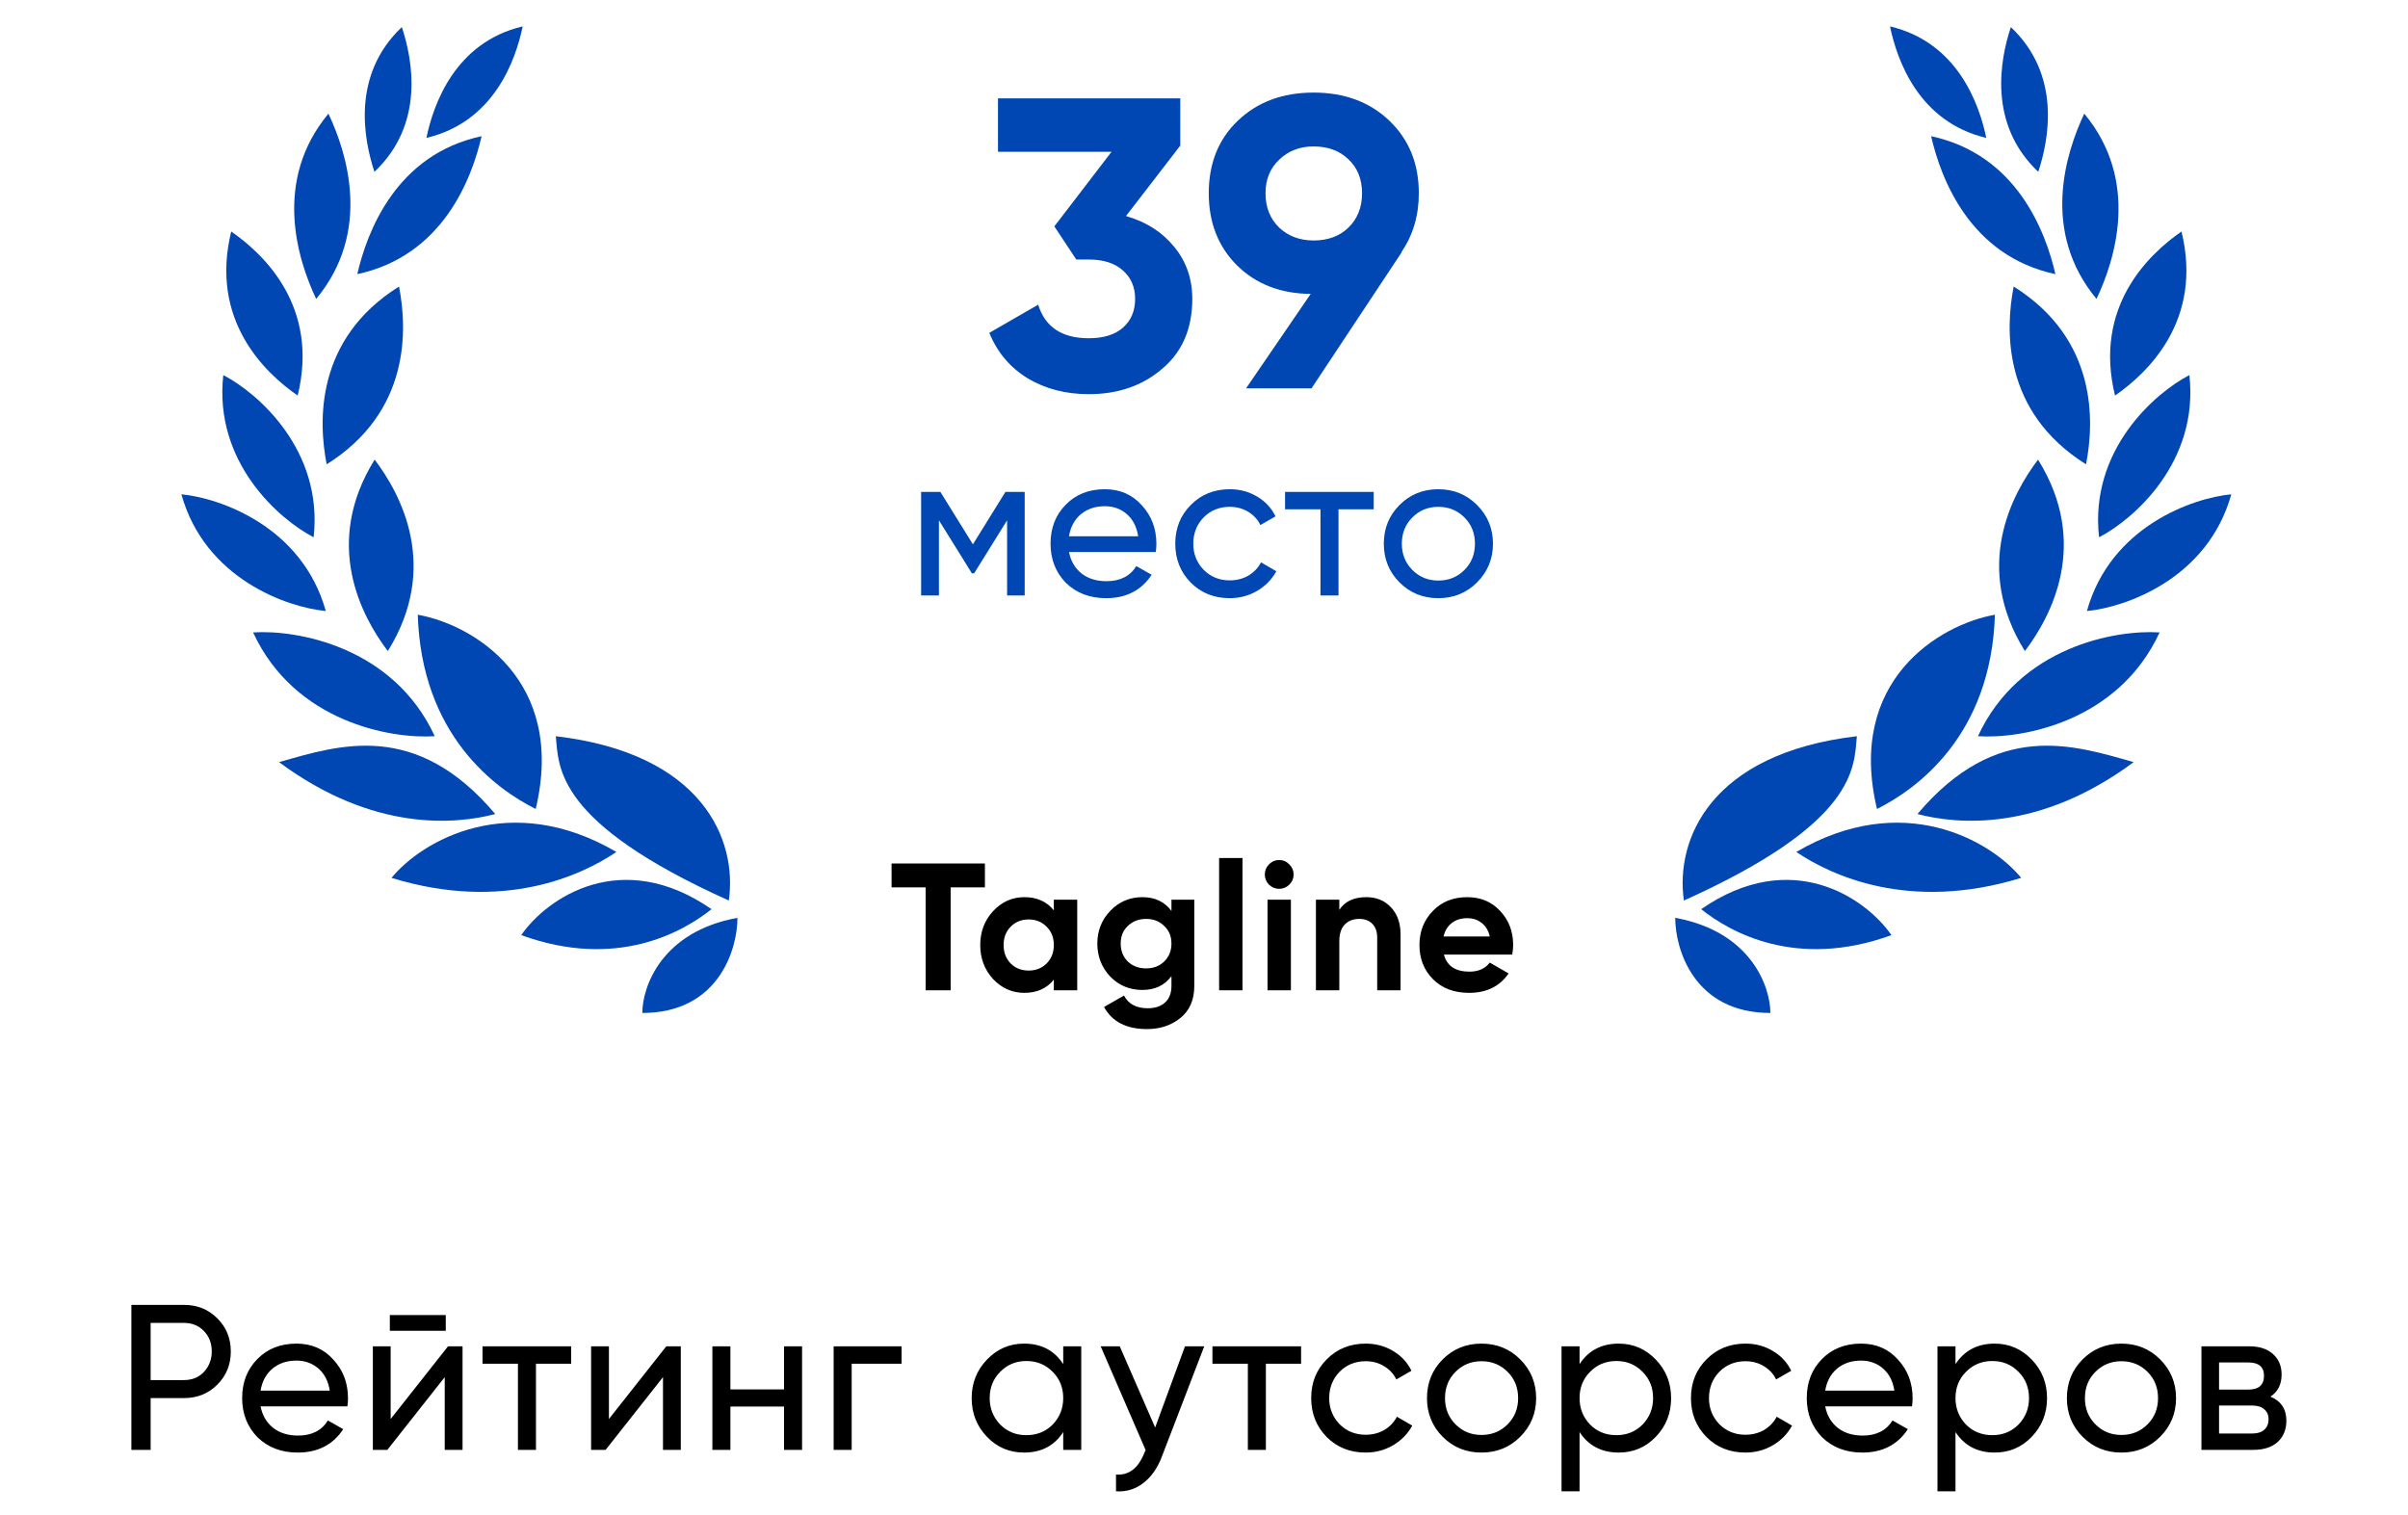
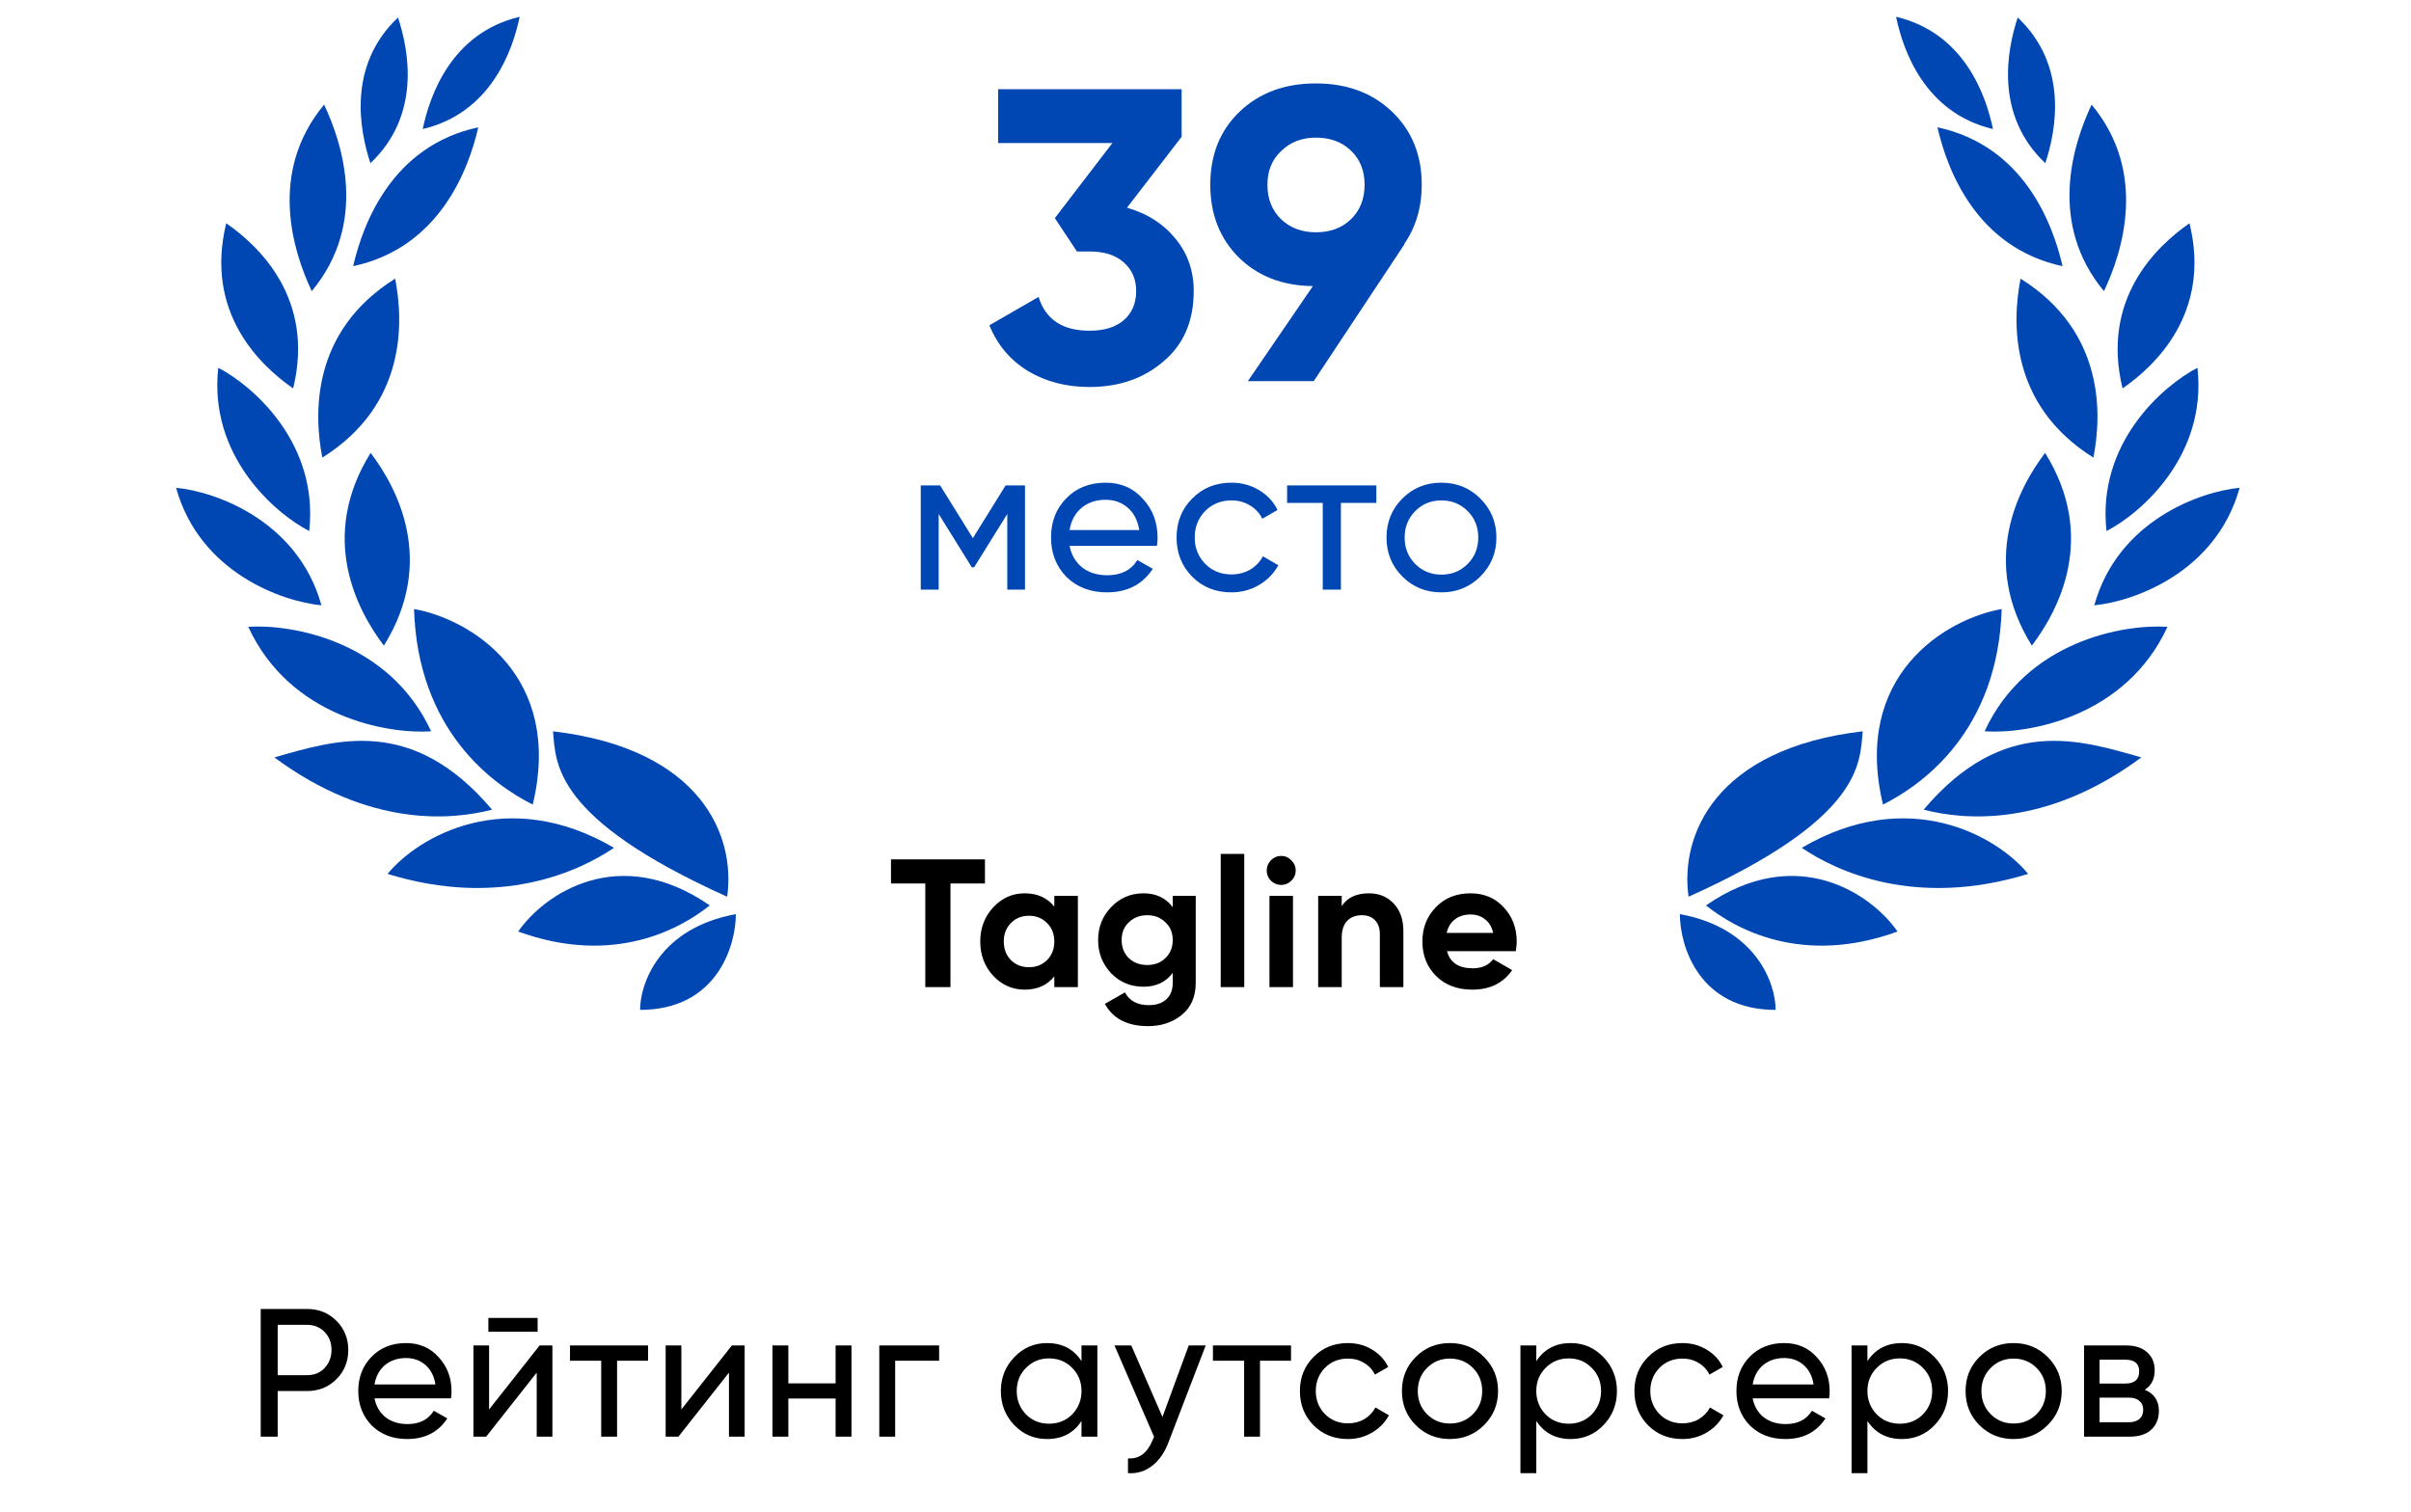
- <svg xmlns="http://www.w3.org/2000/svg" width="186" height="117" viewBox="0 0 186 117" fill="none">
-   <path d="M56.296 69.565C56.964 64.888 54.292 58.207 42.934 56.871C43.157 59.32 42.934 63.552 56.296 69.565Z" fill="#0047B3" />
-   <path d="M56.963 70.901C56.963 73.351 55.494 78.25 49.614 78.25C49.614 76.246 51.084 71.97 56.963 70.901Z" fill="#0047B3" />
-   <path d="M54.96 70.232C52.733 72.014 47.61 74.909 40.261 72.237C42.266 69.342 48.011 65.422 54.96 70.232Z" fill="#0047B3" />
-   <path d="M47.611 65.812C44.979 67.591 38.926 70.484 30.24 67.814C32.609 64.922 39.399 61.006 47.611 65.812Z" fill="#0047B3" />
-   <path d="M38.257 62.883C35.183 63.685 28.856 64.283 21.554 58.874C26.231 57.539 32.114 55.618 38.257 62.883Z" fill="#0047B3" />
-   <path d="M19.55 48.854C22.891 48.631 30.374 49.922 33.581 56.871C30.24 57.094 22.757 55.802 19.55 48.854Z" fill="#0047B3" />
-   <path d="M28.939 35.504C30.962 38.172 33.997 43.797 29.956 50.295C27.933 47.627 24.898 42.003 28.939 35.504Z" fill="#0047B3" />
-   <path d="M30.821 22.134C31.465 25.419 31.719 31.805 25.233 35.867C24.589 32.581 24.335 26.195 30.821 22.134Z" fill="#0047B3" />
-   <path d="M17.859 17.883C20.398 19.642 24.672 23.701 22.994 30.557C20.455 28.799 16.181 24.739 17.859 17.883Z" fill="#0047B3" />
-   <path d="M25.369 8.779C26.798 11.804 28.743 17.886 24.422 23.092C22.993 20.067 21.048 13.986 25.369 8.779Z" fill="#0047B3" />
-   <path d="M37.2 10.52C36.451 13.78 34.214 19.761 27.598 21.176C28.348 17.915 30.584 11.935 37.2 10.52Z" fill="#0047B3" />
-   <path d="M31.039 2.093C31.875 4.612 32.824 9.587 28.923 13.274C28.087 10.755 27.138 5.779 31.039 2.093Z" fill="#0047B3" />
-   <path d="M40.374 2.039C39.834 4.638 38.161 9.419 32.937 10.653C33.477 8.054 35.15 3.273 40.374 2.039Z" fill="#0047B3" />
-   <path d="M14.011 38.184C16.97 38.463 23.342 40.658 25.164 47.201C22.206 46.921 15.834 44.727 14.011 38.184Z" fill="#0047B3" />
-   <path d="M17.248 28.975C19.888 30.338 24.98 34.754 24.227 41.504C21.587 40.14 16.495 35.725 17.248 28.975Z" fill="#0047B3" />
-   <path d="M41.379 62.492C38.284 60.946 32.56 56.798 32.269 47.487C36.554 48.243 43.754 52.565 41.379 62.492Z" fill="#0047B3" />
-   <path d="M68.867 66.7H76.077V68.548H73.431V76.5H71.499V68.548H68.867V66.7ZM81.4 70.326V69.5H83.207V76.5H81.4V75.674C80.859 76.355 80.099 76.696 79.118 76.696C78.185 76.696 77.382 76.341 76.71 75.632C76.048 74.913 75.716 74.036 75.716 73C75.716 71.973 76.048 71.101 76.71 70.382C77.382 69.663 78.185 69.304 79.118 69.304C80.099 69.304 80.859 69.645 81.4 70.326ZM78.069 74.428C78.433 74.792 78.894 74.974 79.454 74.974C80.014 74.974 80.477 74.792 80.841 74.428C81.214 74.055 81.4 73.579 81.4 73C81.4 72.421 81.214 71.95 80.841 71.586C80.477 71.213 80.014 71.026 79.454 71.026C78.894 71.026 78.433 71.213 78.069 71.586C77.704 71.95 77.522 72.421 77.522 73C77.522 73.579 77.704 74.055 78.069 74.428ZM90.486 70.368V69.5H92.25V76.164C92.25 77.237 91.891 78.063 91.172 78.642C90.463 79.211 89.604 79.496 88.596 79.496C87.01 79.496 85.903 78.927 85.278 77.788L86.818 76.906C87.163 77.559 87.775 77.886 88.652 77.886C89.222 77.886 89.669 77.737 89.996 77.438C90.323 77.139 90.486 76.715 90.486 76.164V75.408C89.954 76.117 89.207 76.472 88.246 76.472C87.257 76.472 86.426 76.127 85.754 75.436C85.091 74.727 84.76 73.877 84.76 72.888C84.76 71.899 85.096 71.054 85.768 70.354C86.44 69.654 87.266 69.304 88.246 69.304C89.207 69.304 89.954 69.659 90.486 70.368ZM89.926 74.274C90.299 73.91 90.486 73.448 90.486 72.888C90.486 72.328 90.299 71.875 89.926 71.53C89.562 71.166 89.096 70.984 88.526 70.984C87.966 70.984 87.495 71.166 87.112 71.53C86.748 71.875 86.566 72.328 86.566 72.888C86.566 73.448 86.748 73.91 87.112 74.274C87.486 74.629 87.957 74.806 88.526 74.806C89.096 74.806 89.562 74.629 89.926 74.274ZM95.974 76.5H94.168V66.28H95.974V76.5ZM98.803 68.66C98.504 68.66 98.243 68.553 98.019 68.338C97.804 68.114 97.697 67.853 97.697 67.554C97.697 67.255 97.804 66.994 98.019 66.77C98.243 66.546 98.504 66.434 98.803 66.434C99.111 66.434 99.372 66.546 99.587 66.77C99.811 66.994 99.923 67.255 99.923 67.554C99.923 67.853 99.811 68.114 99.587 68.338C99.372 68.553 99.111 68.66 98.803 68.66ZM99.713 76.5H97.907V69.5H99.713V76.5ZM105.538 69.304C106.312 69.304 106.942 69.561 107.428 70.074C107.932 70.597 108.184 71.306 108.184 72.202V76.5H106.378V72.426C106.378 71.969 106.252 71.614 106 71.362C105.757 71.11 105.421 70.984 104.992 70.984C104.516 70.984 104.138 71.133 103.858 71.432C103.587 71.721 103.452 72.151 103.452 72.72V76.5H101.646V69.5H103.452V70.284C103.881 69.631 104.576 69.304 105.538 69.304ZM116.81 73.742H111.532C111.765 74.619 112.423 75.058 113.506 75.058C114.197 75.058 114.719 74.825 115.074 74.358L116.53 75.198C115.839 76.197 114.822 76.696 113.478 76.696C112.321 76.696 111.392 76.346 110.692 75.646C109.992 74.946 109.642 74.064 109.642 73C109.642 71.955 109.987 71.077 110.678 70.368C111.359 69.659 112.246 69.304 113.338 69.304C114.374 69.304 115.219 69.659 115.872 70.368C116.544 71.077 116.88 71.955 116.88 73C116.88 73.196 116.857 73.443 116.81 73.742ZM111.504 72.342H115.074C114.971 71.885 114.761 71.535 114.444 71.292C114.136 71.049 113.767 70.928 113.338 70.928C112.853 70.928 112.451 71.054 112.134 71.306C111.817 71.549 111.607 71.894 111.504 72.342Z" fill="black" />
-   <path d="M130.067 69.565C129.399 64.888 132.071 58.207 143.429 56.871C143.206 59.32 143.429 63.552 130.067 69.565Z" fill="#0047B3" />
-   <path d="M129.399 70.901C129.399 73.351 130.869 78.25 136.748 78.25C136.748 76.246 135.278 71.97 129.399 70.901Z" fill="#0047B3" />
-   <path d="M131.403 70.232C133.63 72.014 138.752 74.909 146.101 72.237C144.097 69.342 138.351 65.422 131.403 70.232Z" fill="#0047B3" />
-   <path d="M138.752 65.812C141.383 67.591 147.437 70.484 156.122 67.814C153.754 64.922 146.963 61.006 138.752 65.812Z" fill="#0047B3" />
-   <path d="M148.105 62.883C151.18 63.685 157.507 64.283 164.808 58.874C160.131 57.539 154.249 55.618 148.105 62.883Z" fill="#0047B3" />
-   <path d="M166.812 48.854C163.472 48.631 155.989 49.923 152.782 56.871C156.123 57.094 163.605 55.802 166.812 48.854Z" fill="#0047B3" />
-   <path d="M157.423 35.504C155.401 38.172 152.366 43.797 156.407 50.295C158.429 47.627 161.464 42.003 157.423 35.504Z" fill="#0047B3" />
-   <path d="M155.542 22.134C154.898 25.419 154.644 31.805 161.13 35.867C161.774 32.581 162.028 26.195 155.542 22.134Z" fill="#0047B3" />
-   <path d="M168.504 17.883C165.965 19.642 161.691 23.701 163.369 30.557C165.908 28.799 170.182 24.739 168.504 17.883Z" fill="#0047B3" />
-   <path d="M160.994 8.779C159.564 11.804 157.62 17.886 161.94 23.092C163.37 20.067 165.314 13.986 160.994 8.779Z" fill="#0047B3" />
-   <path d="M149.163 10.52C149.912 13.78 152.148 19.761 158.764 21.176C158.015 17.915 155.779 11.935 149.163 10.52Z" fill="#0047B3" />
-   <path d="M155.323 2.093C154.487 4.612 153.539 9.587 157.44 13.274C158.276 10.755 159.225 5.779 155.323 2.093Z" fill="#0047B3" />
-   <path d="M145.989 2.039C146.528 4.638 148.202 9.419 153.425 10.653C152.886 8.054 151.213 3.273 145.989 2.039Z" fill="#0047B3" />
-   <path d="M172.351 38.184C169.393 38.463 163.021 40.658 161.198 47.201C164.156 46.921 170.529 44.727 172.351 38.184Z" fill="#0047B3" />
-   <path d="M169.114 28.975C166.474 30.338 161.383 34.754 162.136 41.504C164.776 40.14 169.867 35.725 169.114 28.975Z" fill="#0047B3" />
-   <path d="M144.984 62.492C148.079 60.946 153.803 56.798 154.093 47.487C149.809 48.243 142.609 52.565 144.984 62.492Z" fill="#0047B3" />
-   <path d="M10.148 100.8H14.212C15.236 100.8 16.095 101.147 16.788 101.84C17.482 102.533 17.828 103.387 17.828 104.4C17.828 105.413 17.482 106.267 16.788 106.96C16.095 107.653 15.236 108 14.212 108H11.636V112H10.148V100.8ZM11.636 106.608H14.212C14.841 106.608 15.354 106.4 15.748 105.984C16.154 105.547 16.356 105.019 16.356 104.4C16.356 103.76 16.154 103.232 15.748 102.816C15.343 102.4 14.831 102.192 14.212 102.192H11.636V106.608ZM26.832 108.64H20.128C20.267 109.344 20.592 109.899 21.104 110.304C21.616 110.699 22.256 110.896 23.024 110.896C24.08 110.896 24.848 110.507 25.328 109.728L26.512 110.4C25.723 111.605 24.55 112.208 22.992 112.208C21.734 112.208 20.699 111.813 19.888 111.024C19.099 110.213 18.704 109.205 18.704 108C18.704 106.784 19.094 105.781 19.872 104.992C20.651 104.192 21.659 103.792 22.896 103.792C24.07 103.792 25.024 104.208 25.76 105.04C26.507 105.851 26.88 106.843 26.88 108.016C26.88 108.219 26.864 108.427 26.832 108.64ZM22.896 105.104C22.16 105.104 21.542 105.312 21.04 105.728C20.55 106.144 20.246 106.709 20.128 107.424H25.472C25.355 106.688 25.062 106.117 24.592 105.712C24.123 105.307 23.558 105.104 22.896 105.104ZM34.432 102.8H30.112V101.584H34.432V102.8ZM30.176 109.616L34.608 104H35.728V112H34.352V106.384L29.92 112H28.8V104H30.176V109.616ZM37.271 104H44.119V105.344H41.399V112H40.007V105.344H37.271V104ZM47.035 109.616L51.467 104H52.587V112H51.211V106.384L46.779 112H45.659V104H47.035V109.616ZM60.562 107.328V104H61.954V112H60.562V108.656H56.418V112H55.026V104H56.418V107.328H60.562ZM64.393 104H69.641V105.344H65.785V112H64.393V104ZM82.126 105.376V104H83.518V112H82.126V110.624C81.443 111.68 80.435 112.208 79.102 112.208C77.971 112.208 77.016 111.803 76.238 110.992C75.448 110.171 75.054 109.173 75.054 108C75.054 106.837 75.448 105.845 76.238 105.024C77.027 104.203 77.982 103.792 79.102 103.792C80.435 103.792 81.443 104.32 82.126 105.376ZM79.278 110.864C80.088 110.864 80.766 110.592 81.31 110.048C81.854 109.483 82.126 108.8 82.126 108C82.126 107.189 81.854 106.512 81.31 105.968C80.766 105.413 80.088 105.136 79.278 105.136C78.478 105.136 77.806 105.413 77.262 105.968C76.718 106.512 76.446 107.189 76.446 108C76.446 108.8 76.718 109.483 77.262 110.048C77.806 110.592 78.478 110.864 79.278 110.864ZM89.227 110.272L91.531 104H93.019L89.755 112.496C89.413 113.403 88.933 114.091 88.315 114.56C87.696 115.04 86.992 115.253 86.203 115.2V113.904C87.173 113.979 87.893 113.445 88.363 112.304L88.491 112.016L85.019 104H86.491L89.227 110.272ZM93.652 104H100.5V105.344H97.78V112H96.388V105.344H93.652V104ZM105.487 112.208C104.282 112.208 103.279 111.808 102.479 111.008C101.679 110.197 101.279 109.195 101.279 108C101.279 106.805 101.679 105.808 102.479 105.008C103.279 104.197 104.282 103.792 105.487 103.792C106.277 103.792 106.986 103.984 107.615 104.368C108.245 104.741 108.714 105.248 109.023 105.888L107.855 106.56C107.653 106.133 107.338 105.792 106.911 105.536C106.495 105.28 106.021 105.152 105.487 105.152C104.687 105.152 104.015 105.424 103.471 105.968C102.938 106.523 102.671 107.2 102.671 108C102.671 108.789 102.938 109.461 103.471 110.016C104.015 110.56 104.687 110.832 105.487 110.832C106.021 110.832 106.501 110.709 106.927 110.464C107.354 110.208 107.679 109.867 107.903 109.44L109.087 110.128C108.735 110.768 108.239 111.275 107.599 111.648C106.959 112.021 106.255 112.208 105.487 112.208ZM117.424 110.992C116.614 111.803 115.616 112.208 114.432 112.208C113.248 112.208 112.251 111.803 111.44 110.992C110.63 110.181 110.224 109.184 110.224 108C110.224 106.816 110.63 105.819 111.44 105.008C112.251 104.197 113.248 103.792 114.432 103.792C115.616 103.792 116.614 104.197 117.424 105.008C118.246 105.829 118.656 106.827 118.656 108C118.656 109.173 118.246 110.171 117.424 110.992ZM114.432 110.848C115.232 110.848 115.904 110.576 116.448 110.032C116.992 109.488 117.264 108.811 117.264 108C117.264 107.189 116.992 106.512 116.448 105.968C115.904 105.424 115.232 105.152 114.432 105.152C113.643 105.152 112.976 105.424 112.432 105.968C111.888 106.512 111.616 107.189 111.616 108C111.616 108.811 111.888 109.488 112.432 110.032C112.976 110.576 113.643 110.848 114.432 110.848ZM125.033 103.792C126.153 103.792 127.108 104.203 127.897 105.024C128.687 105.845 129.081 106.837 129.081 108C129.081 109.173 128.687 110.171 127.897 110.992C127.119 111.803 126.164 112.208 125.033 112.208C123.711 112.208 122.703 111.68 122.009 110.624V115.2H120.617V104H122.009V105.376C122.703 104.32 123.711 103.792 125.033 103.792ZM124.857 110.864C125.657 110.864 126.329 110.592 126.873 110.048C127.417 109.483 127.689 108.8 127.689 108C127.689 107.189 127.417 106.512 126.873 105.968C126.329 105.413 125.657 105.136 124.857 105.136C124.047 105.136 123.369 105.413 122.825 105.968C122.281 106.512 122.009 107.189 122.009 108C122.009 108.8 122.281 109.483 122.825 110.048C123.369 110.592 124.047 110.864 124.857 110.864ZM134.822 112.208C133.617 112.208 132.614 111.808 131.814 111.008C131.014 110.197 130.614 109.195 130.614 108C130.614 106.805 131.014 105.808 131.814 105.008C132.614 104.197 133.617 103.792 134.822 103.792C135.612 103.792 136.321 103.984 136.95 104.368C137.58 104.741 138.049 105.248 138.358 105.888L137.19 106.56C136.988 106.133 136.673 105.792 136.246 105.536C135.83 105.28 135.356 105.152 134.822 105.152C134.022 105.152 133.35 105.424 132.806 105.968C132.273 106.523 132.006 107.2 132.006 108C132.006 108.789 132.273 109.461 132.806 110.016C133.35 110.56 134.022 110.832 134.822 110.832C135.356 110.832 135.836 110.709 136.262 110.464C136.689 110.208 137.014 109.867 137.238 109.44L138.422 110.128C138.07 110.768 137.574 111.275 136.934 111.648C136.294 112.021 135.59 112.208 134.822 112.208ZM147.687 108.64H140.983C141.122 109.344 141.447 109.899 141.959 110.304C142.471 110.699 143.111 110.896 143.879 110.896C144.935 110.896 145.703 110.507 146.183 109.728L147.367 110.4C146.578 111.605 145.405 112.208 143.847 112.208C142.589 112.208 141.554 111.813 140.743 111.024C139.954 110.213 139.559 109.205 139.559 108C139.559 106.784 139.949 105.781 140.727 104.992C141.506 104.192 142.514 103.792 143.751 103.792C144.925 103.792 145.879 104.208 146.615 105.04C147.362 105.851 147.735 106.843 147.735 108.016C147.735 108.219 147.719 108.427 147.687 108.64ZM143.751 105.104C143.015 105.104 142.397 105.312 141.895 105.728C141.405 106.144 141.101 106.709 140.983 107.424H146.327C146.21 106.688 145.917 106.117 145.447 105.712C144.978 105.307 144.413 105.104 143.751 105.104ZM154.071 103.792C155.191 103.792 156.146 104.203 156.935 105.024C157.725 105.845 158.119 106.837 158.119 108C158.119 109.173 157.725 110.171 156.935 110.992C156.157 111.803 155.202 112.208 154.071 112.208C152.749 112.208 151.741 111.68 151.047 110.624V115.2H149.655V104H151.047V105.376C151.741 104.32 152.749 103.792 154.071 103.792ZM153.895 110.864C154.695 110.864 155.367 110.592 155.911 110.048C156.455 109.483 156.727 108.8 156.727 108C156.727 107.189 156.455 106.512 155.911 105.968C155.367 105.413 154.695 105.136 153.895 105.136C153.085 105.136 152.407 105.413 151.863 105.968C151.319 106.512 151.047 107.189 151.047 108C151.047 108.8 151.319 109.483 151.863 110.048C152.407 110.592 153.085 110.864 153.895 110.864ZM166.852 110.992C166.042 111.803 165.044 112.208 163.86 112.208C162.676 112.208 161.679 111.803 160.868 110.992C160.058 110.181 159.652 109.184 159.652 108C159.652 106.816 160.058 105.819 160.868 105.008C161.679 104.197 162.676 103.792 163.86 103.792C165.044 103.792 166.042 104.197 166.852 105.008C167.674 105.829 168.084 106.827 168.084 108C168.084 109.173 167.674 110.171 166.852 110.992ZM163.86 110.848C164.66 110.848 165.332 110.576 165.876 110.032C166.42 109.488 166.692 108.811 166.692 108C166.692 107.189 166.42 106.512 165.876 105.968C165.332 105.424 164.66 105.152 163.86 105.152C163.071 105.152 162.404 105.424 161.86 105.968C161.316 106.512 161.044 107.189 161.044 108C161.044 108.811 161.316 109.488 161.86 110.032C162.404 110.576 163.071 110.848 163.86 110.848ZM175.373 107.888C176.195 108.229 176.605 108.848 176.605 109.744C176.605 110.427 176.381 110.976 175.933 111.392C175.485 111.797 174.856 112 174.045 112H170.045V104H173.725C174.515 104 175.128 104.197 175.565 104.592C176.013 104.987 176.237 105.515 176.237 106.176C176.237 106.944 175.949 107.515 175.373 107.888ZM173.661 105.248H171.405V107.344H173.661C174.472 107.344 174.877 106.987 174.877 106.272C174.877 105.589 174.472 105.248 173.661 105.248ZM171.405 110.736H173.965C174.371 110.736 174.68 110.64 174.893 110.448C175.117 110.256 175.229 109.984 175.229 109.632C175.229 109.301 175.117 109.045 174.893 108.864C174.68 108.672 174.371 108.576 173.965 108.576H171.405V110.736Z" fill="black" />
-   <path d="M91.168 11.248L86.976 16.688C88.533 17.136 89.771 17.925 90.688 19.056C91.627 20.187 92.096 21.531 92.096 23.088C92.096 25.392 91.317 27.195 89.76 28.496C88.245 29.797 86.357 30.448 84.096 30.448C82.325 30.448 80.757 30.043 79.392 29.232C78.027 28.4 77.035 27.227 76.416 25.712L80.192 23.536C80.725 25.264 82.027 26.128 84.096 26.128C85.227 26.128 86.101 25.861 86.72 25.328C87.36 24.773 87.68 24.027 87.68 23.088C87.68 22.171 87.36 21.435 86.72 20.88C86.101 20.325 85.227 20.048 84.096 20.048H83.136L81.44 17.488L85.856 11.728H77.088V7.6H91.168V11.248ZM109.593 14.928C109.593 16.656 109.145 18.171 108.249 19.472H108.281L101.305 30H96.249L101.241 22.704C98.915 22.683 97.016 21.947 95.544 20.496C94.094 19.045 93.368 17.189 93.368 14.928C93.368 12.624 94.115 10.757 95.609 9.328C97.123 7.877 99.075 7.152 101.465 7.152C103.854 7.152 105.806 7.877 107.321 9.328C108.835 10.779 109.593 12.645 109.593 14.928ZM97.752 14.928C97.752 16.016 98.105 16.901 98.808 17.584C99.513 18.245 100.398 18.576 101.465 18.576C102.574 18.576 103.47 18.245 104.153 17.584C104.856 16.901 105.208 16.016 105.208 14.928C105.208 13.84 104.856 12.965 104.153 12.304C103.47 11.643 102.574 11.312 101.465 11.312C100.398 11.312 99.513 11.653 98.808 12.336C98.105 12.997 97.752 13.861 97.752 14.928ZM77.662 38H79.15V46H77.79V40.192L75.246 44.288H75.07L72.526 40.192V46H71.15V38H72.638L75.15 42.048L77.662 38ZM89.275 42.64H82.571C82.71 43.344 83.035 43.899 83.547 44.304C84.059 44.699 84.699 44.896 85.467 44.896C86.523 44.896 87.291 44.507 87.771 43.728L88.955 44.4C88.166 45.605 86.993 46.208 85.435 46.208C84.177 46.208 83.142 45.813 82.331 45.024C81.542 44.213 81.147 43.205 81.147 42C81.147 40.784 81.537 39.781 82.315 38.992C83.094 38.192 84.102 37.792 85.339 37.792C86.513 37.792 87.467 38.208 88.203 39.04C88.95 39.851 89.323 40.843 89.323 42.016C89.323 42.219 89.307 42.427 89.275 42.64ZM85.339 39.104C84.603 39.104 83.985 39.312 83.483 39.728C82.993 40.144 82.689 40.709 82.571 41.424H87.915C87.798 40.688 87.505 40.117 87.035 39.712C86.566 39.307 86.001 39.104 85.339 39.104ZM94.988 46.208C93.782 46.208 92.78 45.808 91.98 45.008C91.18 44.197 90.78 43.195 90.78 42C90.78 40.805 91.18 39.808 91.98 39.008C92.78 38.197 93.782 37.792 94.988 37.792C95.777 37.792 96.487 37.984 97.116 38.368C97.745 38.741 98.215 39.248 98.524 39.888L97.356 40.56C97.153 40.133 96.838 39.792 96.412 39.536C95.996 39.28 95.521 39.152 94.988 39.152C94.188 39.152 93.516 39.424 92.972 39.968C92.439 40.523 92.172 41.2 92.172 42C92.172 42.789 92.439 43.461 92.972 44.016C93.516 44.56 94.188 44.832 94.988 44.832C95.521 44.832 96.001 44.709 96.428 44.464C96.855 44.208 97.18 43.867 97.404 43.44L98.588 44.128C98.236 44.768 97.74 45.275 97.1 45.648C96.46 46.021 95.756 46.208 94.988 46.208ZM99.261 38H106.109V39.344H103.389V46H101.997V39.344H99.261V38ZM114.089 44.992C113.278 45.803 112.281 46.208 111.097 46.208C109.913 46.208 108.915 45.803 108.105 44.992C107.294 44.181 106.889 43.184 106.889 42C106.889 40.816 107.294 39.819 108.105 39.008C108.915 38.197 109.913 37.792 111.097 37.792C112.281 37.792 113.278 38.197 114.089 39.008C114.91 39.829 115.321 40.827 115.321 42C115.321 43.173 114.91 44.171 114.089 44.992ZM111.097 44.848C111.897 44.848 112.569 44.576 113.113 44.032C113.657 43.488 113.929 42.811 113.929 42C113.929 41.189 113.657 40.512 113.113 39.968C112.569 39.424 111.897 39.152 111.097 39.152C110.307 39.152 109.641 39.424 109.097 39.968C108.553 40.512 108.281 41.189 108.281 42C108.281 42.811 108.553 43.488 109.097 44.032C109.641 44.576 110.307 44.848 111.097 44.848Z" fill="#0047B3" />
+ <svg xmlns="http://www.w3.org/2000/svg" width="185" height="116" viewBox="0 0 185 116" fill="none">
+   <path d="M55.795 68.815C56.464 64.138 53.791 57.457 42.434 56.121C42.656 58.57 42.433 62.802 55.795 68.815Z" fill="#0047B3" />
+   <path d="M56.463 70.151C56.463 72.601 54.994 77.5 49.114 77.5C49.114 75.496 50.584 71.22 56.463 70.151Z" fill="#0047B3" />
+   <path d="M54.46 69.482C52.233 71.264 47.11 74.159 39.761 71.487C41.766 68.592 47.511 64.672 54.46 69.482Z" fill="#0047B3" />
+   <path d="M47.111 65.062C44.479 66.841 38.426 69.734 29.74 67.064C32.109 64.172 38.899 60.256 47.111 65.062Z" fill="#0047B3" />
+   <path d="M37.757 62.133C34.683 62.935 28.356 63.533 21.054 58.124C25.731 56.789 31.613 54.868 37.757 62.133Z" fill="#0047B3" />
+   <path d="M19.05 48.104C22.39 47.881 29.873 49.173 33.08 56.121C29.739 56.344 22.257 55.052 19.05 48.104Z" fill="#0047B3" />
+   <path d="M28.439 34.754C30.462 37.422 33.497 43.047 29.456 49.545C27.433 46.877 24.398 41.253 28.439 34.754Z" fill="#0047B3" />
+   <path d="M30.32 21.384C30.965 24.669 31.219 31.055 24.733 35.117C24.088 31.831 23.834 25.445 30.32 21.384Z" fill="#0047B3" />
+   <path d="M17.359 17.133C19.898 18.892 24.172 22.951 22.494 29.807C19.955 28.049 15.681 23.989 17.359 17.133Z" fill="#0047B3" />
+   <path d="M24.869 8.029C26.298 11.055 28.243 17.136 23.922 22.343C22.493 19.317 20.548 13.236 24.869 8.029Z" fill="#0047B3" />
+   <path d="M36.7 9.77C35.95 13.03 33.714 19.011 27.098 20.426C27.847 17.165 30.084 11.185 36.7 9.77Z" fill="#0047B3" />
+   <path d="M30.539 1.343C31.375 3.862 32.324 8.837 28.422 12.524C27.586 10.005 26.637 5.029 30.539 1.343Z" fill="#0047B3" />
+   <path d="M39.874 1.289C39.334 3.888 37.661 8.669 32.437 9.903C32.977 7.304 34.65 2.523 39.874 1.289Z" fill="#0047B3" />
+   <path d="M13.511 37.434C16.47 37.713 22.842 39.908 24.664 46.451C21.706 46.171 15.334 43.977 13.511 37.434Z" fill="#0047B3" />
+   <path d="M16.748 28.225C19.388 29.589 24.479 34.004 23.726 40.754C21.087 39.39 15.995 34.975 16.748 28.225Z" fill="#0047B3" />
+   <path d="M40.879 61.742C37.783 60.196 32.06 56.048 31.769 46.737C36.053 47.493 43.254 51.814 40.879 61.742Z" fill="#0047B3" />
+   <path d="M68.367 65.95H75.577V67.798H72.931V75.75H70.999V67.798H68.367V65.95ZM80.9 69.576V68.75H82.707V75.75H80.9V74.924C80.359 75.605 79.599 75.946 78.618 75.946C77.685 75.946 76.882 75.591 76.21 74.882C75.548 74.163 75.216 73.286 75.216 72.25C75.216 71.223 75.548 70.351 76.21 69.632C76.882 68.913 77.685 68.554 78.618 68.554C79.599 68.554 80.359 68.895 80.9 69.576ZM77.569 73.678C77.933 74.042 78.394 74.224 78.954 74.224C79.514 74.224 79.977 74.042 80.341 73.678C80.714 73.305 80.9 72.829 80.9 72.25C80.9 71.671 80.714 71.2 80.341 70.836C79.977 70.463 79.514 70.276 78.954 70.276C78.394 70.276 77.933 70.463 77.569 70.836C77.204 71.2 77.022 71.671 77.022 72.25C77.022 72.829 77.204 73.305 77.569 73.678ZM89.986 69.618V68.75H91.75V75.414C91.75 76.487 91.391 77.313 90.672 77.892C89.963 78.461 89.104 78.746 88.096 78.746C86.51 78.746 85.403 78.177 84.778 77.038L86.318 76.156C86.663 76.809 87.275 77.136 88.152 77.136C88.722 77.136 89.169 76.987 89.496 76.688C89.823 76.389 89.986 75.965 89.986 75.414V74.658C89.454 75.367 88.707 75.722 87.746 75.722C86.757 75.722 85.926 75.377 85.254 74.686C84.591 73.977 84.26 73.127 84.26 72.138C84.26 71.149 84.596 70.304 85.268 69.604C85.94 68.904 86.766 68.554 87.746 68.554C88.707 68.554 89.454 68.909 89.986 69.618ZM89.426 73.524C89.799 73.16 89.986 72.698 89.986 72.138C89.986 71.578 89.799 71.125 89.426 70.78C89.062 70.416 88.596 70.234 88.026 70.234C87.466 70.234 86.995 70.416 86.612 70.78C86.248 71.125 86.066 71.578 86.066 72.138C86.066 72.698 86.248 73.16 86.612 73.524C86.986 73.879 87.457 74.056 88.026 74.056C88.596 74.056 89.062 73.879 89.426 73.524ZM95.474 75.75H93.668V65.53H95.474V75.75ZM98.303 67.91C98.004 67.91 97.743 67.803 97.519 67.588C97.304 67.364 97.197 67.103 97.197 66.804C97.197 66.505 97.304 66.244 97.519 66.02C97.743 65.796 98.004 65.684 98.303 65.684C98.611 65.684 98.872 65.796 99.087 66.02C99.311 66.244 99.423 66.505 99.423 66.804C99.423 67.103 99.311 67.364 99.087 67.588C98.872 67.803 98.611 67.91 98.303 67.91ZM99.213 75.75H97.407V68.75H99.213V75.75ZM105.038 68.554C105.812 68.554 106.442 68.811 106.928 69.324C107.432 69.847 107.684 70.556 107.684 71.452V75.75H105.878V71.676C105.878 71.219 105.752 70.864 105.5 70.612C105.257 70.36 104.921 70.234 104.492 70.234C104.016 70.234 103.638 70.383 103.358 70.682C103.087 70.971 102.952 71.401 102.952 71.97V75.75H101.146V68.75H102.952V69.534C103.381 68.881 104.076 68.554 105.038 68.554ZM116.31 72.992H111.032C111.265 73.869 111.923 74.308 113.006 74.308C113.697 74.308 114.219 74.075 114.574 73.608L116.03 74.448C115.339 75.447 114.322 75.946 112.978 75.946C111.821 75.946 110.892 75.596 110.192 74.896C109.492 74.196 109.142 73.314 109.142 72.25C109.142 71.205 109.487 70.327 110.178 69.618C110.859 68.909 111.746 68.554 112.838 68.554C113.874 68.554 114.719 68.909 115.372 69.618C116.044 70.327 116.38 71.205 116.38 72.25C116.38 72.446 116.357 72.693 116.31 72.992ZM111.004 71.592H114.574C114.471 71.135 114.261 70.785 113.944 70.542C113.636 70.299 113.267 70.178 112.838 70.178C112.353 70.178 111.951 70.304 111.634 70.556C111.317 70.799 111.107 71.144 111.004 71.592Z" fill="black" />
+   <path d="M129.567 68.815C128.899 64.138 131.571 57.457 142.929 56.121C142.706 58.57 142.929 62.802 129.567 68.815Z" fill="#0047B3" />
+   <path d="M128.899 70.151C128.899 72.601 130.369 77.5 136.248 77.5C136.248 75.496 134.778 71.22 128.899 70.151Z" fill="#0047B3" />
+   <path d="M130.903 69.482C133.13 71.264 138.252 74.159 145.601 71.487C143.597 68.592 137.851 64.672 130.903 69.482Z" fill="#0047B3" />
+   <path d="M138.251 65.062C140.883 66.842 146.937 69.734 155.622 67.064C153.253 64.172 146.463 60.256 138.251 65.062Z" fill="#0047B3" />
+   <path d="M147.605 62.133C150.679 62.935 157.006 63.533 164.308 58.124C159.631 56.789 153.749 54.868 147.605 62.133Z" fill="#0047B3" />
+   <path d="M166.312 48.104C162.972 47.881 155.489 49.173 152.282 56.121C155.623 56.344 163.106 55.052 166.312 48.104Z" fill="#0047B3" />
+   <path d="M156.923 34.754C154.901 37.422 151.866 43.047 155.906 49.545C157.929 46.877 160.964 41.253 156.923 34.754Z" fill="#0047B3" />
+   <path d="M155.042 21.384C154.398 24.669 154.144 31.055 160.63 35.117C161.274 31.831 161.528 25.445 155.042 21.384Z" fill="#0047B3" />
+   <path d="M168.004 17.133C165.465 18.892 161.191 22.951 162.869 29.807C165.408 28.049 169.682 23.989 168.004 17.133Z" fill="#0047B3" />
+   <path d="M160.493 8.029C159.064 11.055 157.12 17.136 161.44 22.343C162.87 19.317 164.814 13.236 160.493 8.029Z" fill="#0047B3" />
+   <path d="M148.663 9.77C149.412 13.03 151.648 19.011 158.264 20.426C157.515 17.165 155.279 11.185 148.663 9.77Z" fill="#0047B3" />
+   <path d="M154.824 1.343C153.988 3.862 153.039 8.837 156.94 12.524C157.776 10.005 158.725 5.029 154.824 1.343Z" fill="#0047B3" />
+   <path d="M145.489 1.289C146.028 3.888 147.702 8.669 152.925 9.903C152.386 7.304 150.713 2.523 145.489 1.289Z" fill="#0047B3" />
+   <path d="M171.851 37.434C168.893 37.713 162.521 39.908 160.698 46.451C163.656 46.171 170.028 43.977 171.851 37.434Z" fill="#0047B3" />
+   <path d="M168.615 28.225C165.975 29.589 160.883 34.004 161.636 40.754C164.276 39.39 169.367 34.975 168.615 28.225Z" fill="#0047B3" />
+   <path d="M144.484 61.742C147.579 60.196 153.303 56.048 153.593 46.737C149.309 47.493 142.109 51.814 144.484 61.742Z" fill="#0047B3" />
+   <path d="M20.005 100.45H23.561C24.457 100.45 25.208 100.753 25.815 101.36C26.421 101.967 26.725 102.713 26.725 103.6C26.725 104.487 26.421 105.233 25.815 105.84C25.208 106.447 24.457 106.75 23.561 106.75H21.307V110.25H20.005V100.45ZM21.307 105.532H23.561C24.111 105.532 24.559 105.35 24.905 104.986C25.259 104.603 25.437 104.141 25.437 103.6C25.437 103.04 25.259 102.578 24.905 102.214C24.55 101.85 24.102 101.668 23.561 101.668H21.307V105.532ZM34.603 107.31H28.737C28.859 107.926 29.143 108.411 29.591 108.766C30.039 109.111 30.599 109.284 31.271 109.284C32.195 109.284 32.867 108.943 33.287 108.262L34.323 108.85C33.633 109.905 32.606 110.432 31.243 110.432C30.142 110.432 29.237 110.087 28.527 109.396C27.837 108.687 27.491 107.805 27.491 106.75C27.491 105.686 27.832 104.809 28.513 104.118C29.195 103.418 30.077 103.068 31.159 103.068C32.186 103.068 33.021 103.432 33.665 104.16C34.319 104.869 34.645 105.737 34.645 106.764C34.645 106.941 34.631 107.123 34.603 107.31ZM31.159 104.216C30.515 104.216 29.974 104.398 29.535 104.762C29.106 105.126 28.84 105.621 28.737 106.246H33.413C33.311 105.602 33.054 105.103 32.643 104.748C32.233 104.393 31.738 104.216 31.159 104.216ZM41.253 102.2H37.473V101.136H41.253V102.2ZM37.529 108.164L41.407 103.25H42.387V110.25H41.183V105.336L37.305 110.25H36.325V103.25H37.529V108.164ZM43.737 103.25H49.729V104.426H47.349V110.25H46.131V104.426H43.737V103.25ZM52.281 108.164L56.159 103.25H57.139V110.25H55.935V105.336L52.057 110.25H51.077V103.25H52.281V108.164ZM64.117 106.162V103.25H65.335V110.25H64.117V107.324H60.491V110.25H59.273V103.25H60.491V106.162H64.117ZM67.469 103.25H72.061V104.426H68.687V110.25H67.469V103.25ZM82.985 104.454V103.25H84.203V110.25H82.985V109.046C82.388 109.97 81.506 110.432 80.339 110.432C79.35 110.432 78.514 110.077 77.833 109.368C77.142 108.649 76.797 107.777 76.797 106.75C76.797 105.733 77.142 104.865 77.833 104.146C78.524 103.427 79.359 103.068 80.339 103.068C81.506 103.068 82.388 103.53 82.985 104.454ZM80.493 109.256C81.202 109.256 81.795 109.018 82.271 108.542C82.747 108.047 82.985 107.45 82.985 106.75C82.985 106.041 82.747 105.448 82.271 104.972C81.795 104.487 81.202 104.244 80.493 104.244C79.793 104.244 79.205 104.487 78.729 104.972C78.253 105.448 78.015 106.041 78.015 106.75C78.015 107.45 78.253 108.047 78.729 108.542C79.205 109.018 79.793 109.256 80.493 109.256ZM89.198 108.738L91.214 103.25H92.516L89.66 110.684C89.362 111.477 88.942 112.079 88.4 112.49C87.859 112.91 87.243 113.097 86.552 113.05V111.916C87.402 111.981 88.032 111.515 88.442 110.516L88.554 110.264L85.516 103.25H86.804L89.198 108.738ZM93.07 103.25H99.062V104.426H96.682V110.25H95.464V104.426H93.07V103.25ZM103.426 110.432C102.372 110.432 101.494 110.082 100.794 109.382C100.094 108.673 99.744 107.795 99.744 106.75C99.744 105.705 100.094 104.832 100.794 104.132C101.494 103.423 102.372 103.068 103.426 103.068C104.117 103.068 104.738 103.236 105.288 103.572C105.839 103.899 106.25 104.342 106.52 104.902L105.498 105.49C105.321 105.117 105.046 104.818 104.672 104.594C104.308 104.37 103.893 104.258 103.426 104.258C102.726 104.258 102.138 104.496 101.662 104.972C101.196 105.457 100.962 106.05 100.962 106.75C100.962 107.441 101.196 108.029 101.662 108.514C102.138 108.99 102.726 109.228 103.426 109.228C103.893 109.228 104.313 109.121 104.686 108.906C105.06 108.682 105.344 108.383 105.54 108.01L106.576 108.612C106.268 109.172 105.834 109.615 105.274 109.942C104.714 110.269 104.098 110.432 103.426 110.432ZM113.871 109.368C113.162 110.077 112.289 110.432 111.253 110.432C110.217 110.432 109.345 110.077 108.635 109.368C107.926 108.659 107.571 107.786 107.571 106.75C107.571 105.714 107.926 104.841 108.635 104.132C109.345 103.423 110.217 103.068 111.253 103.068C112.289 103.068 113.162 103.423 113.871 104.132C114.59 104.851 114.949 105.723 114.949 106.75C114.949 107.777 114.59 108.649 113.871 109.368ZM111.253 109.242C111.953 109.242 112.541 109.004 113.017 108.528C113.493 108.052 113.731 107.459 113.731 106.75C113.731 106.041 113.493 105.448 113.017 104.972C112.541 104.496 111.953 104.258 111.253 104.258C110.563 104.258 109.979 104.496 109.503 104.972C109.027 105.448 108.789 106.041 108.789 106.75C108.789 107.459 109.027 108.052 109.503 108.528C109.979 109.004 110.563 109.242 111.253 109.242ZM120.529 103.068C121.509 103.068 122.344 103.427 123.035 104.146C123.726 104.865 124.071 105.733 124.071 106.75C124.071 107.777 123.726 108.649 123.035 109.368C122.354 110.077 121.518 110.432 120.529 110.432C119.372 110.432 118.49 109.97 117.883 109.046V113.05H116.665V103.25H117.883V104.454C118.49 103.53 119.372 103.068 120.529 103.068ZM120.375 109.256C121.075 109.256 121.663 109.018 122.139 108.542C122.615 108.047 122.853 107.45 122.853 106.75C122.853 106.041 122.615 105.448 122.139 104.972C121.663 104.487 121.075 104.244 120.375 104.244C119.666 104.244 119.073 104.487 118.597 104.972C118.121 105.448 117.883 106.041 117.883 106.75C117.883 107.45 118.121 108.047 118.597 108.542C119.073 109.018 119.666 109.256 120.375 109.256ZM129.094 110.432C128.04 110.432 127.162 110.082 126.462 109.382C125.762 108.673 125.412 107.795 125.412 106.75C125.412 105.705 125.762 104.832 126.462 104.132C127.162 103.423 128.04 103.068 129.094 103.068C129.785 103.068 130.406 103.236 130.956 103.572C131.507 103.899 131.918 104.342 132.188 104.902L131.166 105.49C130.989 105.117 130.714 104.818 130.34 104.594C129.976 104.37 129.561 104.258 129.094 104.258C128.394 104.258 127.806 104.496 127.33 104.972C126.864 105.457 126.63 106.05 126.63 106.75C126.63 107.441 126.864 108.029 127.33 108.514C127.806 108.99 128.394 109.228 129.094 109.228C129.561 109.228 129.981 109.121 130.354 108.906C130.728 108.682 131.012 108.383 131.208 108.01L132.244 108.612C131.936 109.172 131.502 109.615 130.942 109.942C130.382 110.269 129.766 110.432 129.094 110.432ZM140.351 107.31H134.485C134.607 107.926 134.891 108.411 135.339 108.766C135.787 109.111 136.347 109.284 137.019 109.284C137.943 109.284 138.615 108.943 139.035 108.262L140.071 108.85C139.381 109.905 138.354 110.432 136.991 110.432C135.89 110.432 134.985 110.087 134.275 109.396C133.585 108.687 133.239 107.805 133.239 106.75C133.239 105.686 133.58 104.809 134.261 104.118C134.943 103.418 135.825 103.068 136.907 103.068C137.934 103.068 138.769 103.432 139.413 104.16C140.067 104.869 140.393 105.737 140.393 106.764C140.393 106.941 140.379 107.123 140.351 107.31ZM136.907 104.216C136.263 104.216 135.722 104.398 135.283 104.762C134.854 105.126 134.588 105.621 134.485 106.246H139.161C139.059 105.602 138.802 105.103 138.391 104.748C137.981 104.393 137.486 104.216 136.907 104.216ZM145.937 103.068C146.917 103.068 147.753 103.427 148.443 104.146C149.134 104.865 149.479 105.733 149.479 106.75C149.479 107.777 149.134 108.649 148.443 109.368C147.762 110.077 146.927 110.432 145.937 110.432C144.78 110.432 143.898 109.97 143.291 109.046V113.05H142.073V103.25H143.291V104.454C143.898 103.53 144.78 103.068 145.937 103.068ZM145.783 109.256C146.483 109.256 147.071 109.018 147.547 108.542C148.023 108.047 148.261 107.45 148.261 106.75C148.261 106.041 148.023 105.448 147.547 104.972C147.071 104.487 146.483 104.244 145.783 104.244C145.074 104.244 144.481 104.487 144.005 104.972C143.529 105.448 143.291 106.041 143.291 106.75C143.291 107.45 143.529 108.047 144.005 108.542C144.481 109.018 145.074 109.256 145.783 109.256ZM157.121 109.368C156.411 110.077 155.539 110.432 154.503 110.432C153.467 110.432 152.594 110.077 151.885 109.368C151.175 108.659 150.821 107.786 150.821 106.75C150.821 105.714 151.175 104.841 151.885 104.132C152.594 103.423 153.467 103.068 154.503 103.068C155.539 103.068 156.411 103.423 157.121 104.132C157.839 104.851 158.199 105.723 158.199 106.75C158.199 107.777 157.839 108.649 157.121 109.368ZM154.503 109.242C155.203 109.242 155.791 109.004 156.267 108.528C156.743 108.052 156.981 107.459 156.981 106.75C156.981 106.041 156.743 105.448 156.267 104.972C155.791 104.496 155.203 104.258 154.503 104.258C153.812 104.258 153.229 104.496 152.753 104.972C152.277 105.448 152.039 106.041 152.039 106.75C152.039 107.459 152.277 108.052 152.753 108.528C153.229 109.004 153.812 109.242 154.503 109.242ZM164.577 106.652C165.295 106.951 165.655 107.492 165.655 108.276C165.655 108.873 165.459 109.354 165.067 109.718C164.675 110.073 164.124 110.25 163.415 110.25H159.915V103.25H163.135C163.825 103.25 164.362 103.423 164.745 103.768C165.137 104.113 165.333 104.575 165.333 105.154C165.333 105.826 165.081 106.325 164.577 106.652ZM163.079 104.342H161.105V106.176H163.079C163.788 106.176 164.143 105.863 164.143 105.238C164.143 104.641 163.788 104.342 163.079 104.342ZM161.105 109.144H163.345C163.699 109.144 163.97 109.06 164.157 108.892C164.353 108.724 164.451 108.486 164.451 108.178C164.451 107.889 164.353 107.665 164.157 107.506C163.97 107.338 163.699 107.254 163.345 107.254H161.105V109.144Z" fill="black" />
+   <path d="M90.668 10.498L86.476 15.938C88.033 16.386 89.271 17.175 90.188 18.306C91.127 19.437 91.596 20.781 91.596 22.338C91.596 24.642 90.817 26.445 89.26 27.746C87.745 29.047 85.857 29.698 83.596 29.698C81.825 29.698 80.257 29.293 78.892 28.482C77.527 27.65 76.535 26.477 75.916 24.962L79.692 22.786C80.225 24.514 81.527 25.378 83.596 25.378C84.727 25.378 85.601 25.111 86.22 24.578C86.86 24.023 87.18 23.277 87.18 22.338C87.18 21.421 86.86 20.685 86.22 20.13C85.601 19.575 84.727 19.298 83.596 19.298H82.636L80.94 16.738L85.356 10.978H76.588V6.85H90.668V10.498ZM109.093 14.178C109.093 15.906 108.645 17.421 107.749 18.722H107.781L100.805 29.25H95.749L100.741 21.954C98.415 21.933 96.516 21.197 95.044 19.746C93.594 18.295 92.868 16.439 92.868 14.178C92.868 11.874 93.615 10.007 95.109 8.578C96.623 7.127 98.575 6.402 100.965 6.402C103.354 6.402 105.306 7.127 106.821 8.578C108.335 10.029 109.093 11.895 109.093 14.178ZM97.252 14.178C97.252 15.266 97.605 16.151 98.308 16.834C99.013 17.495 99.898 17.826 100.965 17.826C102.074 17.826 102.97 17.495 103.653 16.834C104.356 16.151 104.708 15.266 104.708 14.178C104.708 13.09 104.356 12.215 103.653 11.554C102.97 10.893 102.074 10.562 100.965 10.562C99.898 10.562 99.013 10.903 98.308 11.586C97.605 12.247 97.252 13.111 97.252 14.178ZM77.162 37.25H78.65V45.25H77.29V39.442L74.746 43.538H74.57L72.026 39.442V45.25H70.65V37.25H72.138L74.65 41.298L77.162 37.25ZM88.775 41.89H82.071C82.21 42.594 82.535 43.149 83.047 43.554C83.559 43.949 84.199 44.146 84.967 44.146C86.023 44.146 86.791 43.757 87.271 42.978L88.455 43.65C87.666 44.855 86.493 45.458 84.935 45.458C83.677 45.458 82.642 45.063 81.831 44.274C81.042 43.463 80.647 42.455 80.647 41.25C80.647 40.034 81.037 39.031 81.815 38.242C82.594 37.442 83.602 37.042 84.839 37.042C86.013 37.042 86.967 37.458 87.703 38.29C88.45 39.101 88.823 40.093 88.823 41.266C88.823 41.469 88.807 41.677 88.775 41.89ZM84.839 38.354C84.103 38.354 83.485 38.562 82.983 38.978C82.493 39.394 82.189 39.959 82.071 40.674H87.415C87.298 39.938 87.005 39.367 86.535 38.962C86.066 38.557 85.501 38.354 84.839 38.354ZM94.488 45.458C93.282 45.458 92.28 45.058 91.48 44.258C90.68 43.447 90.28 42.445 90.28 41.25C90.28 40.055 90.68 39.058 91.48 38.258C92.28 37.447 93.282 37.042 94.488 37.042C95.277 37.042 95.987 37.234 96.616 37.618C97.245 37.991 97.715 38.498 98.024 39.138L96.856 39.81C96.653 39.383 96.338 39.042 95.912 38.786C95.496 38.53 95.021 38.402 94.488 38.402C93.688 38.402 93.016 38.674 92.472 39.218C91.939 39.773 91.672 40.45 91.672 41.25C91.672 42.039 91.939 42.711 92.472 43.266C93.016 43.81 93.688 44.082 94.488 44.082C95.021 44.082 95.501 43.959 95.928 43.714C96.355 43.458 96.68 43.117 96.904 42.69L98.088 43.378C97.736 44.018 97.24 44.525 96.6 44.898C95.96 45.271 95.256 45.458 94.488 45.458ZM98.761 37.25H105.609V38.594H102.889V45.25H101.497V38.594H98.761V37.25ZM113.589 44.242C112.778 45.053 111.781 45.458 110.597 45.458C109.413 45.458 108.415 45.053 107.605 44.242C106.794 43.431 106.389 42.434 106.389 41.25C106.389 40.066 106.794 39.069 107.605 38.258C108.415 37.447 109.413 37.042 110.597 37.042C111.781 37.042 112.778 37.447 113.589 38.258C114.41 39.079 114.821 40.077 114.821 41.25C114.821 42.423 114.41 43.421 113.589 44.242ZM110.597 44.098C111.397 44.098 112.069 43.826 112.613 43.282C113.157 42.738 113.429 42.061 113.429 41.25C113.429 40.439 113.157 39.762 112.613 39.218C112.069 38.674 111.397 38.402 110.597 38.402C109.807 38.402 109.141 38.674 108.597 39.218C108.053 39.762 107.781 40.439 107.781 41.25C107.781 42.061 108.053 42.738 108.597 43.282C109.141 43.826 109.807 44.098 110.597 44.098Z" fill="#0047B3" />
</svg>
